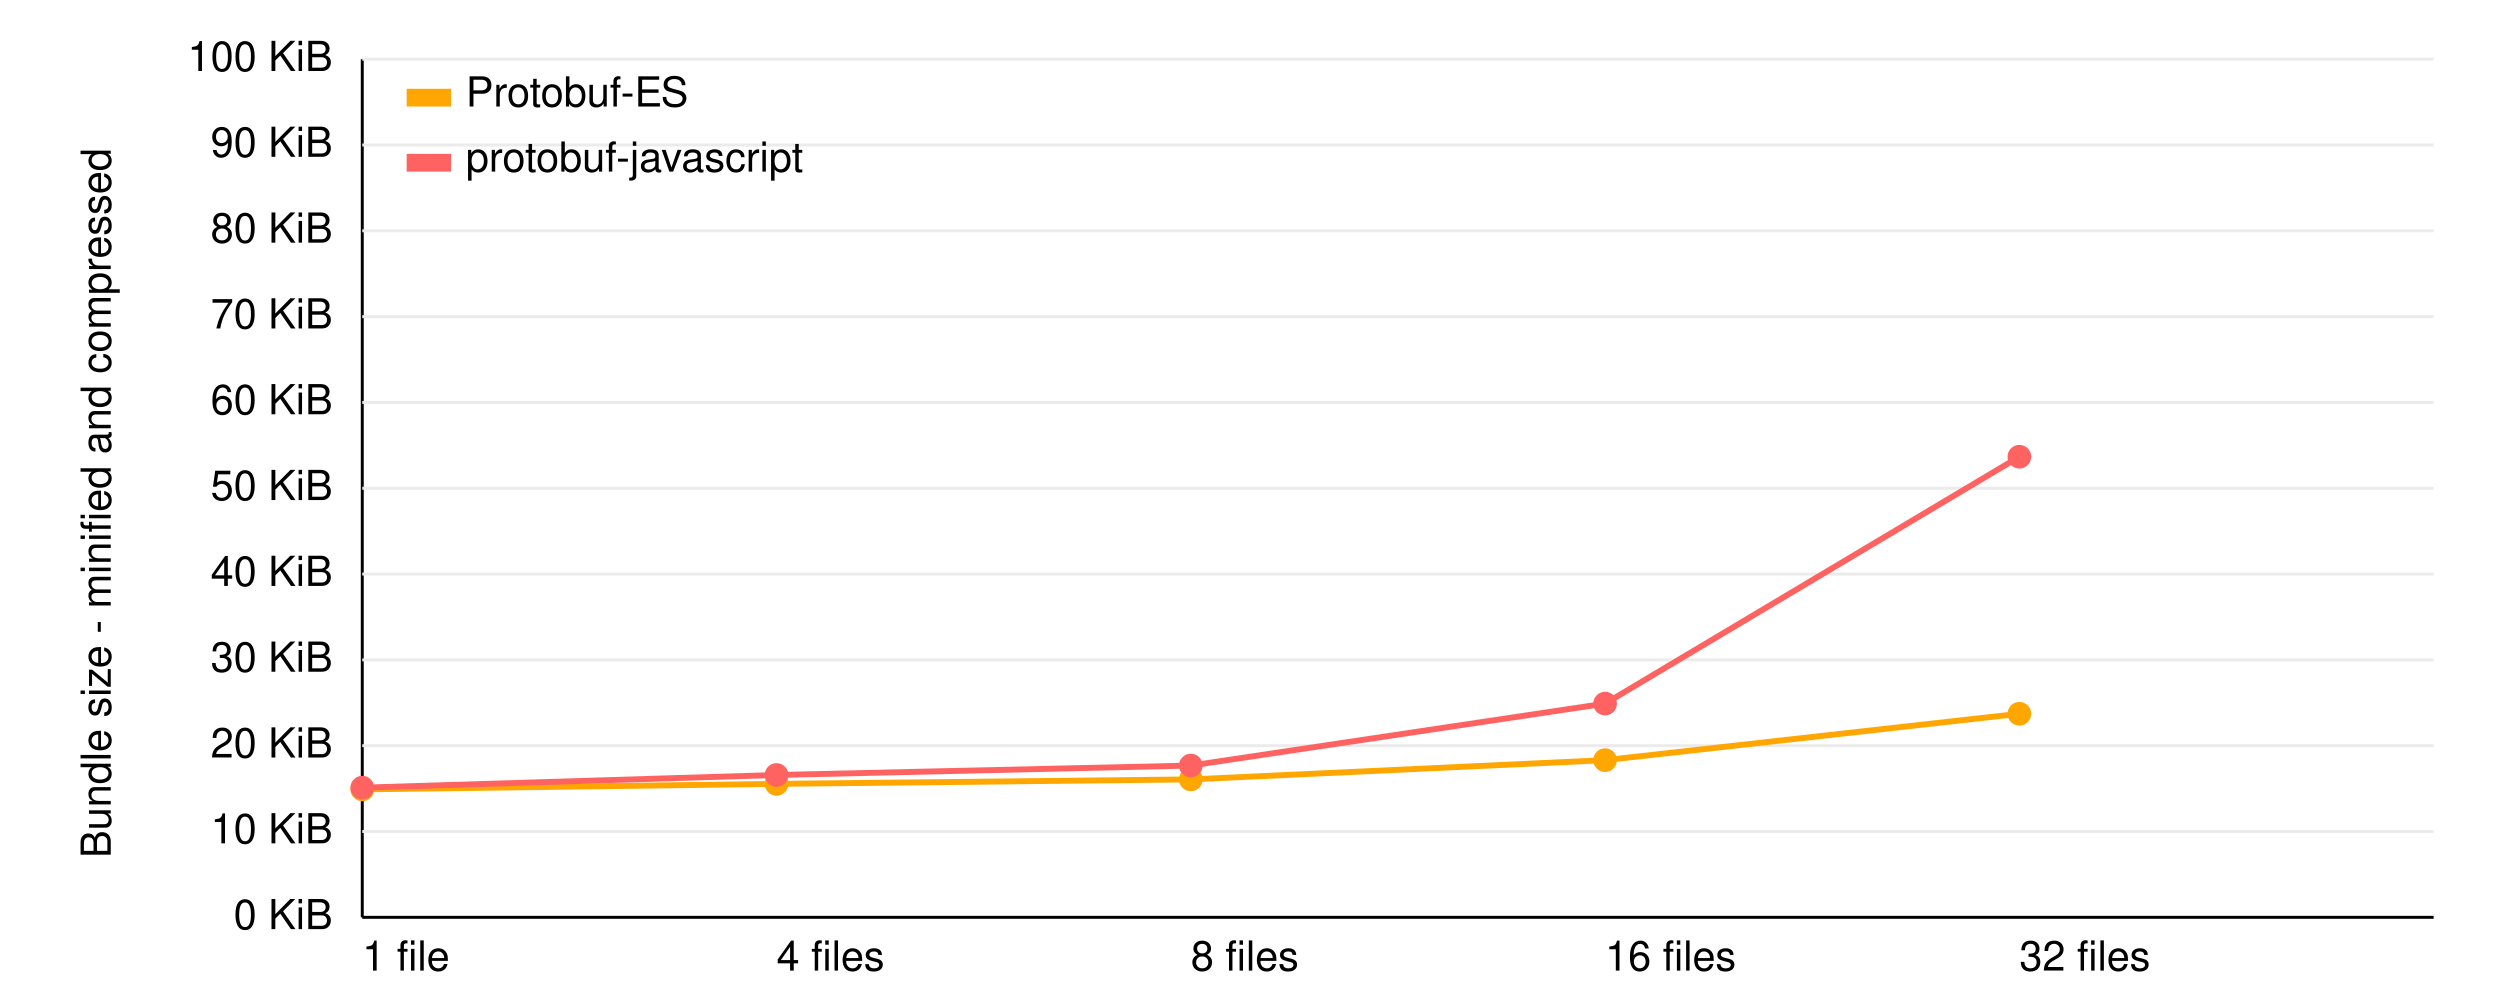
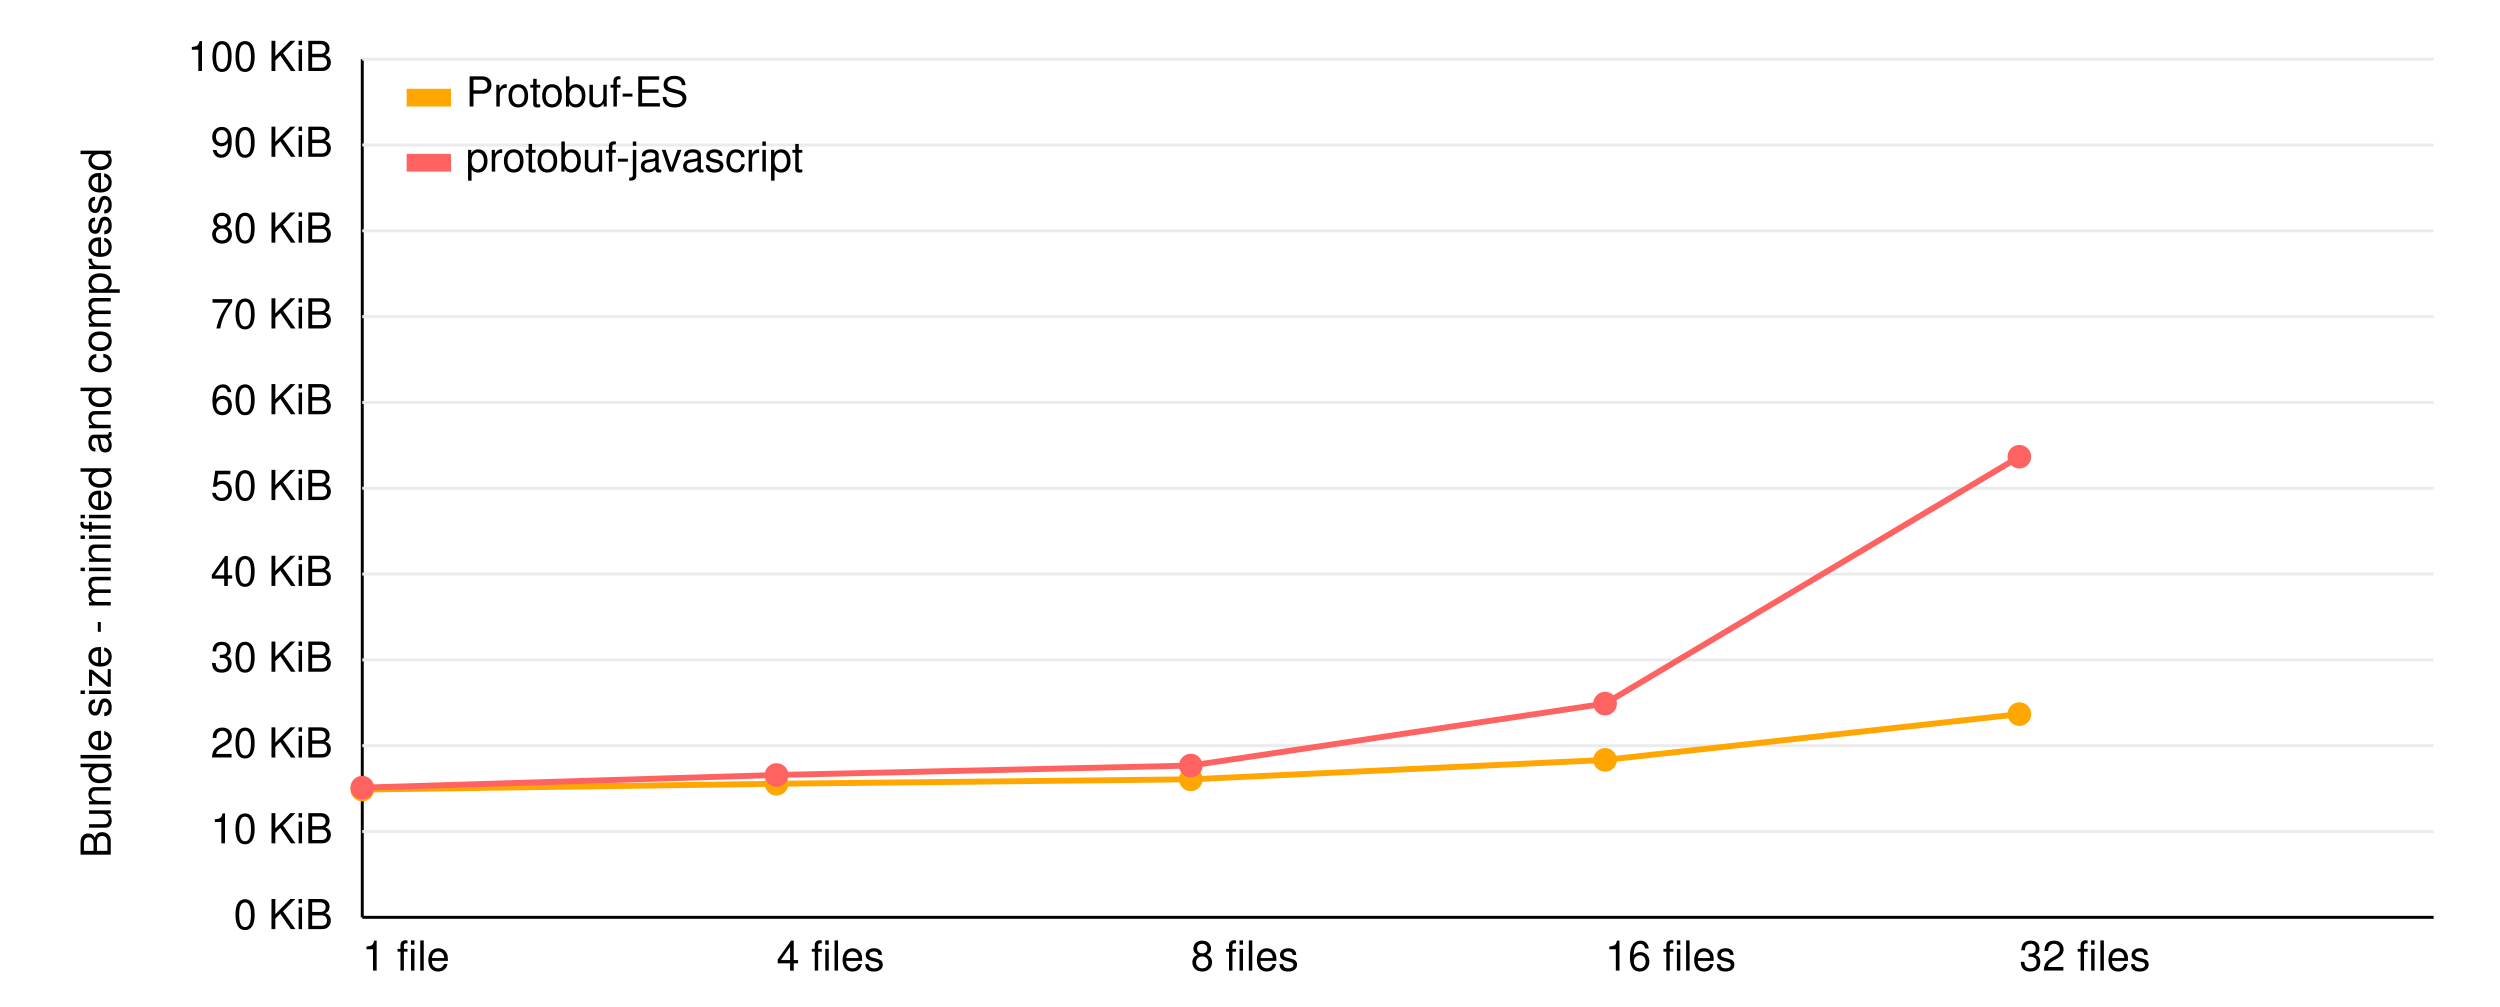
<svg xmlns="http://www.w3.org/2000/svg" version="1.1" width="820px" height="330px" viewBox="0 0 820 340" class="chart">
  <style>
      
      text {
        font: 14px Verdana, Helvetica, Arial, sans-serif;
      }
      
    </style>
  <g transform="translate(110,310)">
    <line y1="0" x2="700" stroke="black" />
    <text x="0" y="18" text-anchor="start">1 file</text>
    <text x="140" y="18" text-anchor="start">4 files</text>
    <text x="280" y="18" text-anchor="start">8 files</text>
    <text x="420" y="18" text-anchor="start">16 files</text>
    <text x="560" y="18" text-anchor="start">32 files</text>
  </g>
  <g transform="translate(110, 20)">
    <line x1="0" x2="0" y1="0" y2="290" stroke="black" />
    <g transform="rotate(-90), translate(-150,-85)">
      <text text-anchor="middle">Bundle size - minified and compressed</text>
    </g>
    <text x="-10" y="4" text-anchor="end">100 KiB</text>
    <line x1="0" x2="700" y1="0" y2="0" stroke="#ebebeb" />
    <text x="-10" y="33" text-anchor="end">90 KiB</text>
    <line x1="0" x2="700" y1="29" y2="29" stroke="#ebebeb" />
    <text x="-10" y="62" text-anchor="end">80 KiB</text>
    <line x1="0" x2="700" y1="58" y2="58" stroke="#ebebeb" />
    <text x="-10" y="91" text-anchor="end">70 KiB</text>
    <line x1="0" x2="700" y1="87" y2="87" stroke="#ebebeb" />
    <text x="-10" y="120" text-anchor="end">60 KiB</text>
    <line x1="0" x2="700" y1="116" y2="116" stroke="#ebebeb" />
    <text x="-10" y="149" text-anchor="end">50 KiB</text>
    <line x1="0" x2="700" y1="145" y2="145" stroke="#ebebeb" />
    <text x="-10" y="178" text-anchor="end">40 KiB</text>
    <line x1="0" x2="700" y1="174" y2="174" stroke="#ebebeb" />
    <text x="-10" y="207" text-anchor="end">30 KiB</text>
    <line x1="0" x2="700" y1="203" y2="203" stroke="#ebebeb" />
    <text x="-10" y="236" text-anchor="end">20 KiB</text>
    <line x1="0" x2="700" y1="232" y2="232" stroke="#ebebeb" />
    <text x="-10" y="265" text-anchor="end">10 KiB</text>
    <line x1="0" x2="700" y1="261" y2="261" stroke="#ebebeb" />
    <text x="-10" y="294" text-anchor="end">0 KiB</text>
  </g>
  <g transform="translate(110, 20)">
-     <polyline fill="none" stroke="#ffa600" stroke-width="2" points="0,246.761 140,244.9 280,243.39 420,236.882 560,221.21">
+     <polyline fill="none" stroke="#ffa600" stroke-width="2" points="0,246.812 140,244.86 280,243.359 420,236.803 560,221.332">
    </polyline>
-     <circle cx="0" cy="246.761" r="4" fill="#ffa600" />
-     <circle cx="140" cy="244.9" r="4" fill="#ffa600" />
-     <circle cx="280" cy="243.39" r="4" fill="#ffa600" />
-     <circle cx="420" cy="236.882" r="4" fill="#ffa600" />
-     <circle cx="560" cy="221.21" r="4" fill="#ffa600" />
+     <circle cx="0" cy="246.812" r="4" fill="#ffa600" />
+     <circle cx="140" cy="244.86" r="4" fill="#ffa600" />
+     <circle cx="280" cy="243.359" r="4" fill="#ffa600" />
+     <circle cx="420" cy="236.803" r="4" fill="#ffa600" />
+     <circle cx="560" cy="221.332" r="4" fill="#ffa600" />
  </g>
  <g transform="translate(110, 20)">
    <polyline fill="none" stroke="#ff6361" stroke-width="2" points="0,246.177 140,241.895 280,238.709 420,217.772 560,134.343">
    </polyline>
    <circle cx="0" cy="246.177" r="4" fill="#ff6361" />
    <circle cx="140" cy="241.895" r="4" fill="#ff6361" />
    <circle cx="280" cy="238.709" r="4" fill="#ff6361" />
    <circle cx="420" cy="217.772" r="4" fill="#ff6361" />
    <circle cx="560" cy="134.343" r="4" fill="#ff6361" />
  </g>
  <g transform="translate(125, 30)">
    <g transform="translate(0, 0)">
      <rect width="15" height="6" fill="#ffa600" />
      <text x="20" y="6">Protobuf-ES</text>
    </g>
    <g transform="translate(0, 22)">
      <rect width="15" height="6" fill="#ff6361" />
      <text x="20" y="6">protobuf-javascript</text>
    </g>
  </g>
</svg>
